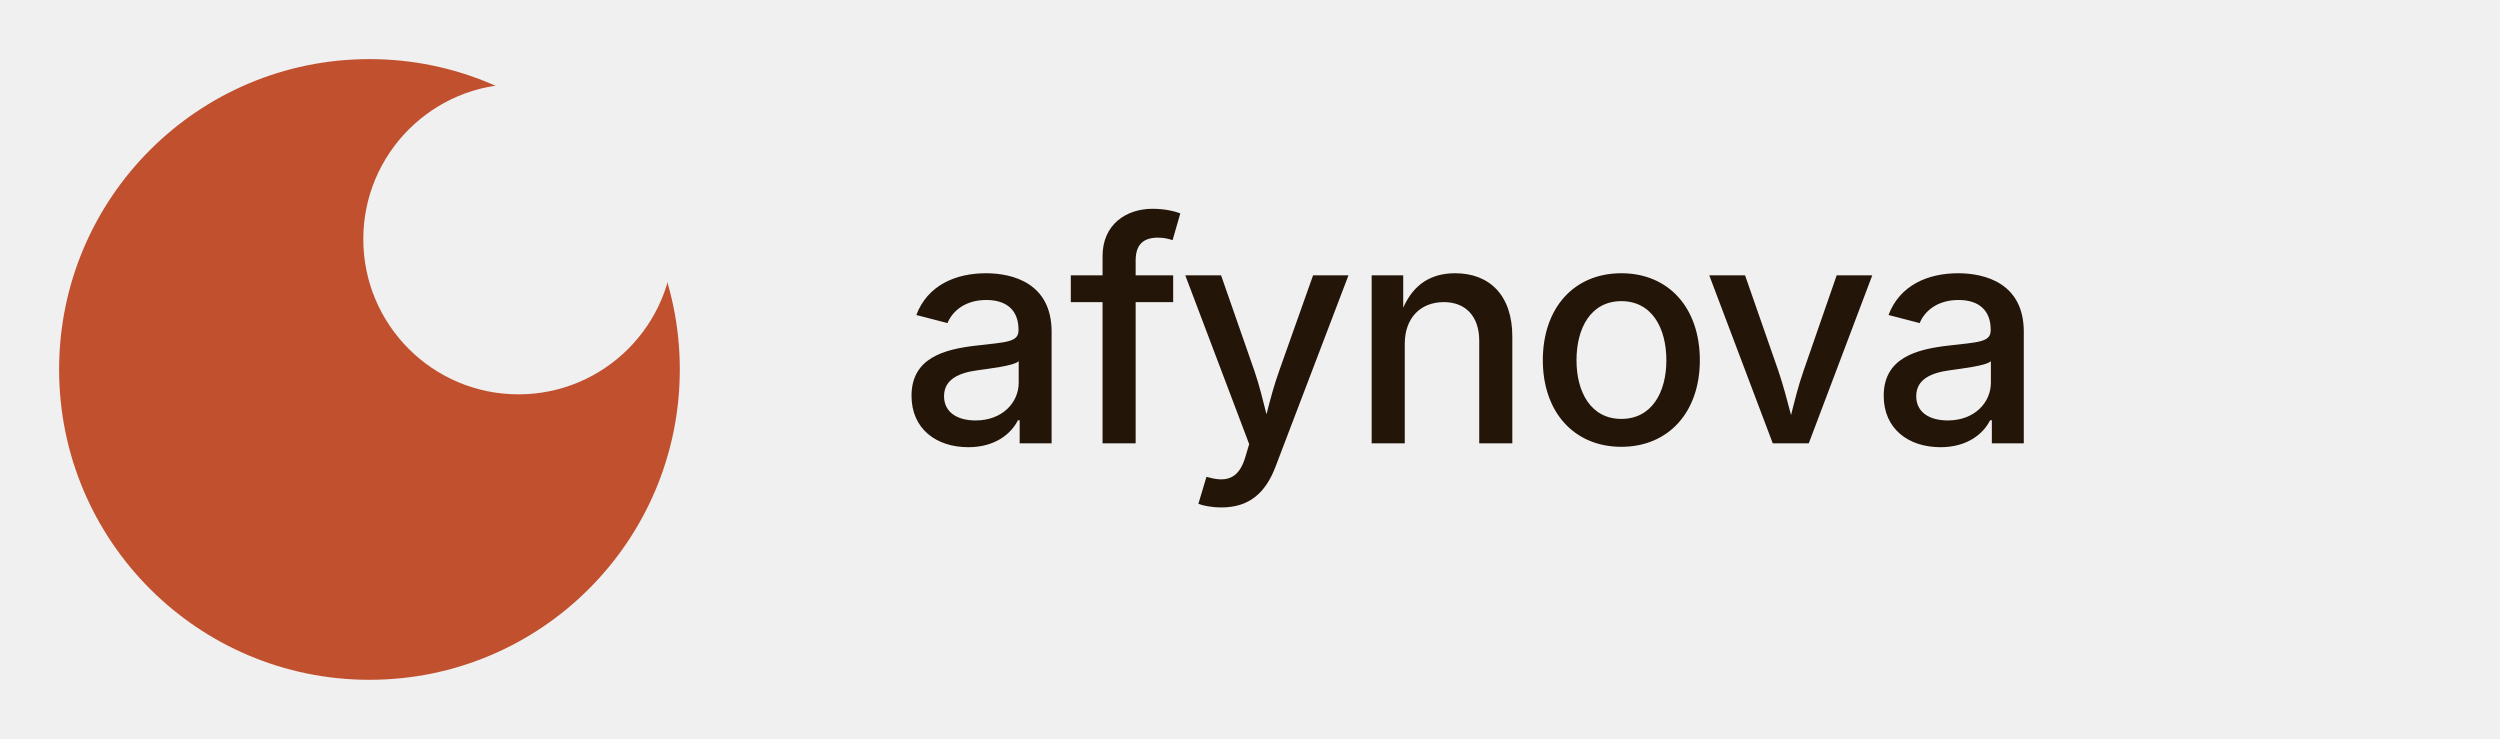
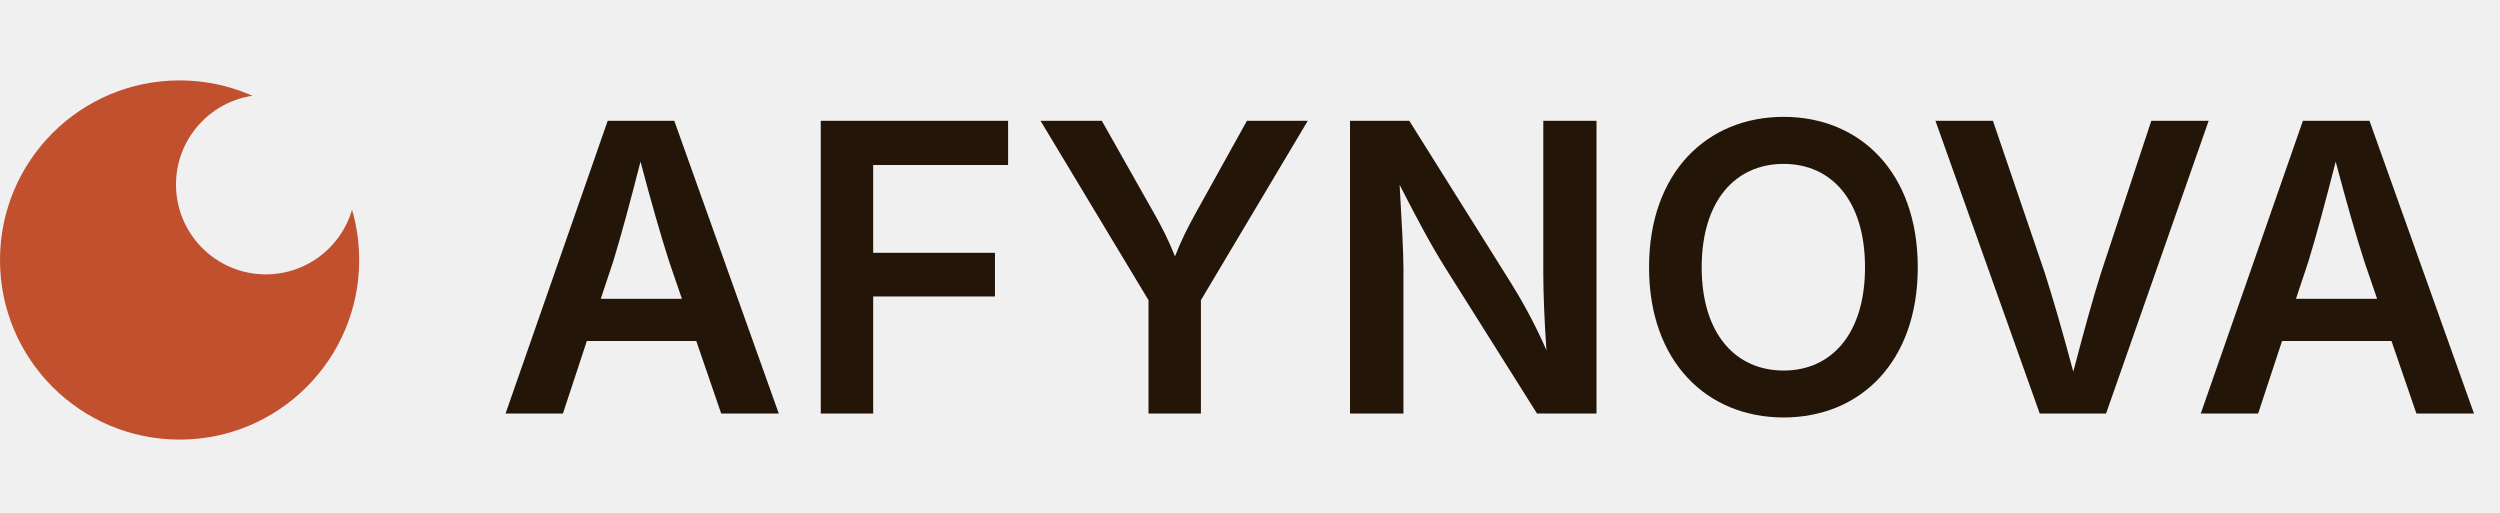
- <svg xmlns="http://www.w3.org/2000/svg" width="203" height="60" viewBox="0 0 203 60" fill="none">
+ <svg xmlns="http://www.w3.org/2000/svg" width="156" height="32" viewBox="0 0 348 71" fill="none">
  <defs>
    <mask id="eclipse-mask-lockup">
-       <rect width="203" height="60" fill="white" />
-       <circle cx="42.10" cy="19.42" r="12.60" fill="black" />
+       <rect width="348" height="71" fill="white" />
+       <circle cx="37" cy="25.5" r="12.5" fill="black" />
    </mask>
  </defs>
-   <circle cx="30.00" cy="30.00" r="25.20" fill="#C1502E" mask="url(#eclipse-mask-lockup)" />
-   <text x="73" y="36" font-family="Space Grotesk, Inter, system-ui, sans-serif" font-size="25" font-weight="500" fill="#241509" letter-spacing="-0.5">afynova</text>
+   <circle cx="25" cy="36" r="25" fill="#C1502E" mask="url(#eclipse-mask-lockup)" />
+   <text x="69" y="37" dominant-baseline="central" font-family="Inter, system-ui, sans-serif" font-size="56" font-weight="600" fill="#241509" letter-spacing="0.4">AFYNOVA</text>
</svg>
